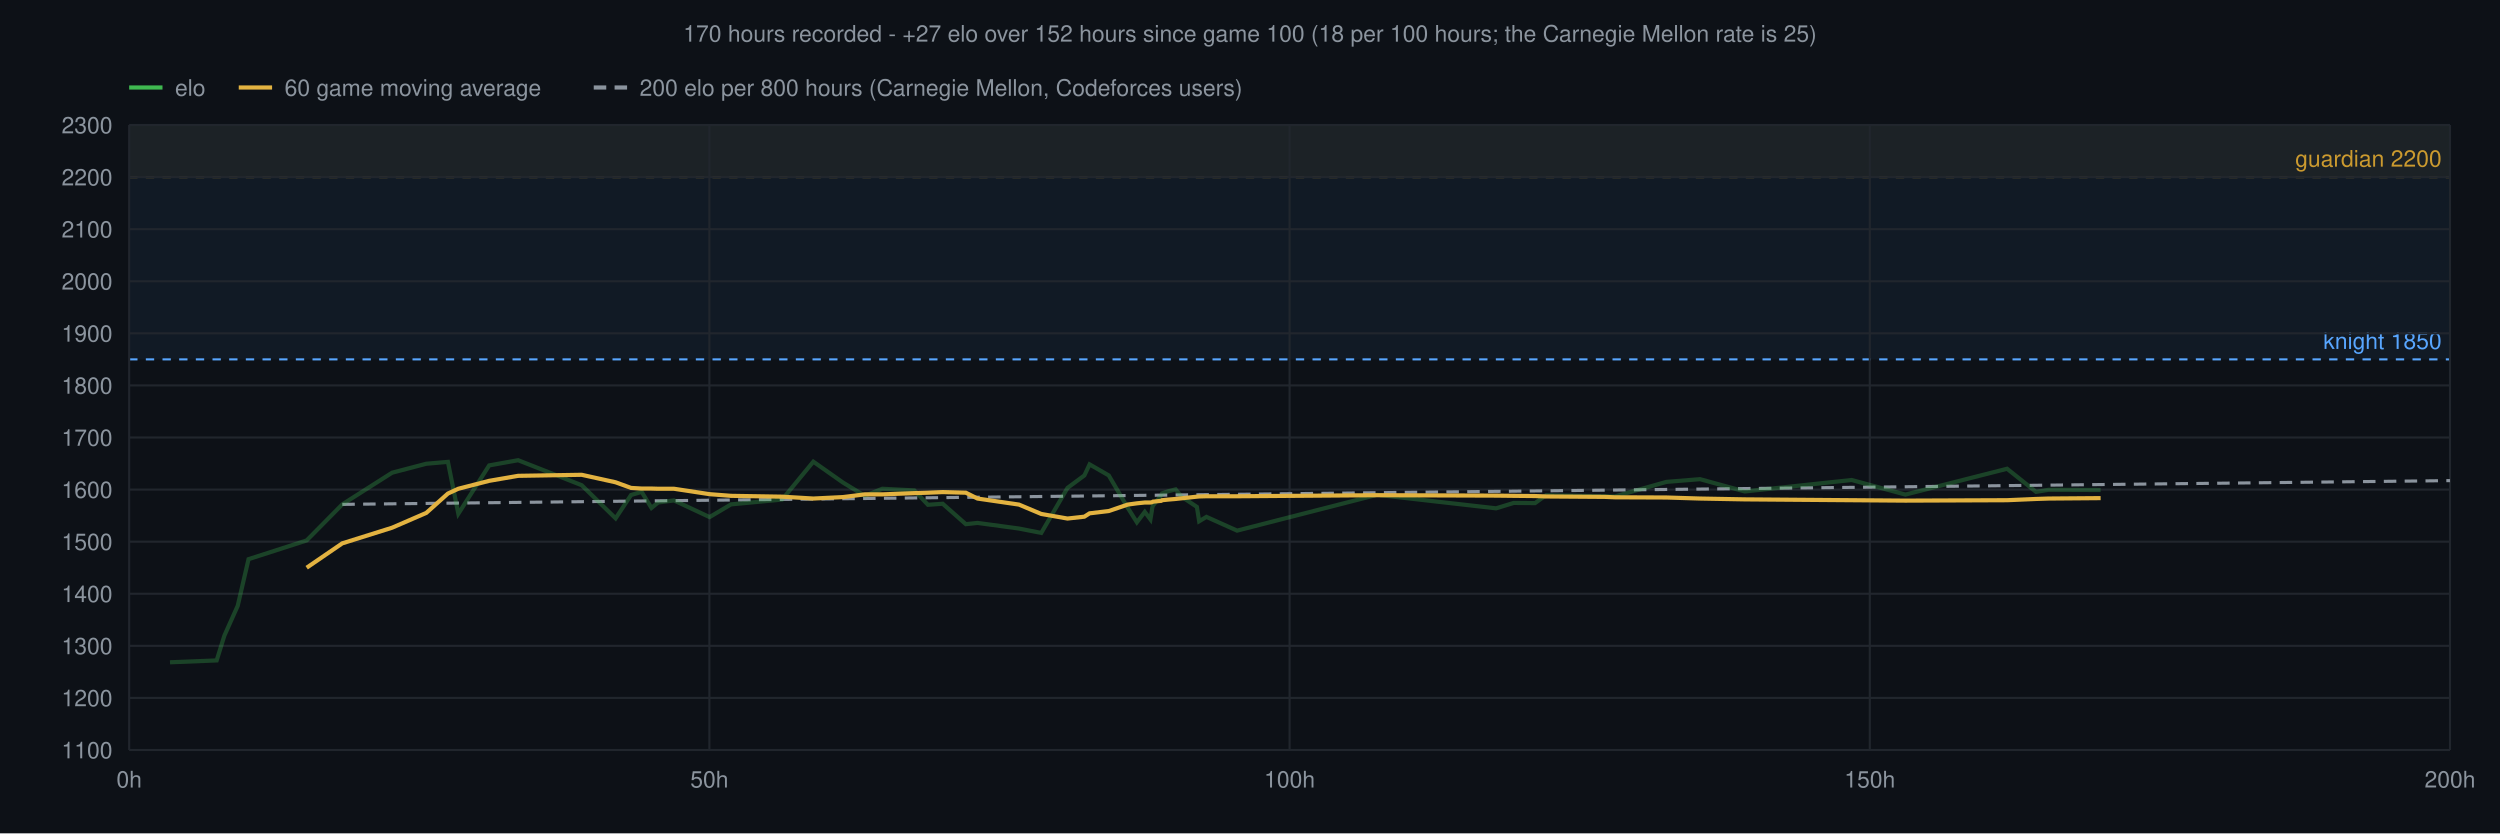
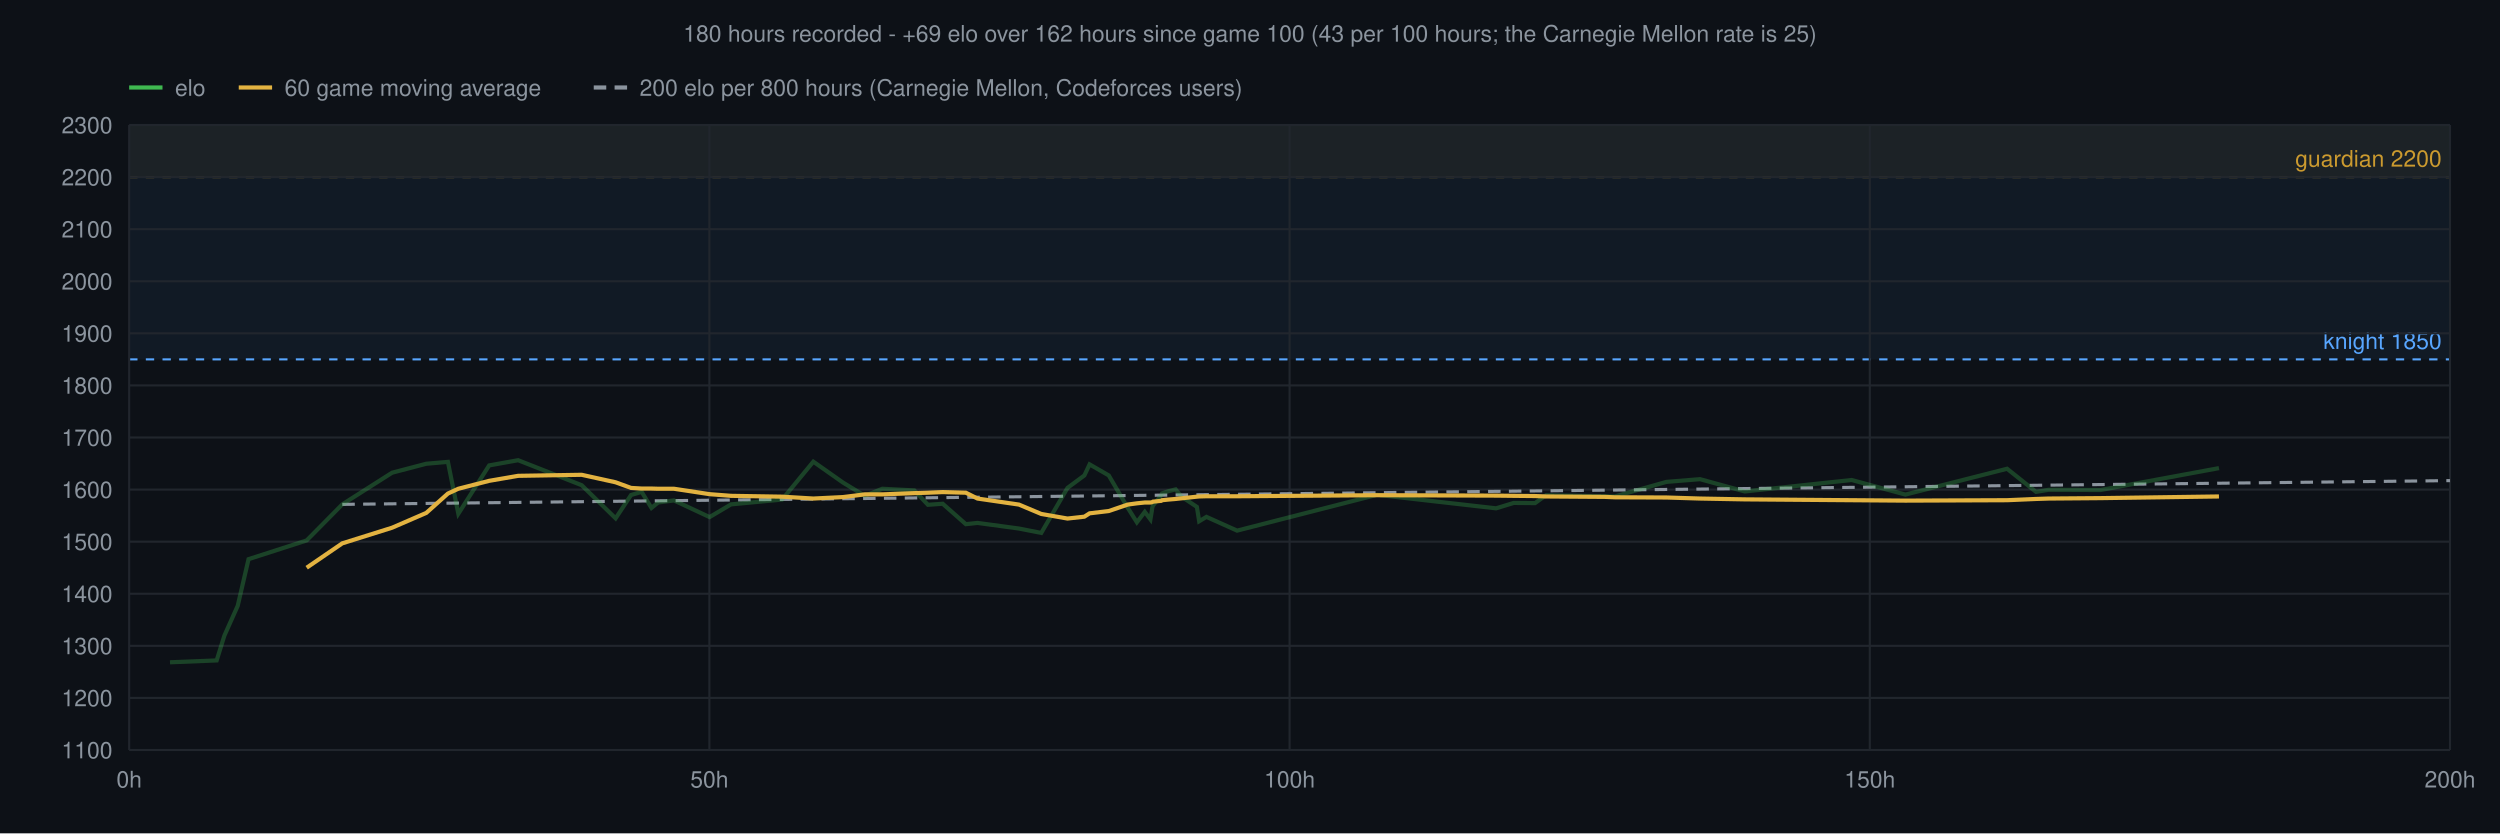
<svg xmlns="http://www.w3.org/2000/svg" viewBox="0 0 1200 400" font-family="Helvetica,sans-serif">
  <rect width="1200" height="400" fill="#0d1117" />
-   <text x="600" y="20" text-anchor="middle" font-size="11" fill="#8b949e">170 hours recorded - +27 elo over 152 hours since game 100 (18 per 100 hours; the Carnegie Mellon rate is 25)</text>
+   <text x="600" y="20" text-anchor="middle" font-size="11" fill="#8b949e">180 hours recorded - +69 elo over 162 hours since game 100 (43 per 100 hours; the Carnegie Mellon rate is 25)</text>
  <rect x="62" y="60" width="1114" height="25.0" fill="#d29922" fill-opacity="0.06" />
  <line x1="62" y1="85.0" x2="1176" y2="85.0" stroke="#d29922" stroke-width="1" stroke-dasharray="4 4" />
  <text x="1172" y="80.0" text-anchor="end" font-size="11" fill="#d29922">guardian 2200</text>
  <rect x="62" y="60" width="1114" height="112.5" fill="#58a6ff" fill-opacity="0.06" />
  <line x1="62" y1="172.5" x2="1176" y2="172.5" stroke="#58a6ff" stroke-width="1" stroke-dasharray="4 4" />
  <text x="1172" y="167.5" text-anchor="end" font-size="11" fill="#58a6ff">knight 1850</text>
  <line x1="62" y1="360.0" x2="1176" y2="360.0" stroke="#21262d" stroke-width="1" />
  <text x="54" y="364.0" text-anchor="end" font-size="11" fill="#8b949e">1100</text>
  <line x1="62" y1="335.0" x2="1176" y2="335.0" stroke="#21262d" stroke-width="1" />
  <text x="54" y="339.0" text-anchor="end" font-size="11" fill="#8b949e">1200</text>
  <line x1="62" y1="310.0" x2="1176" y2="310.0" stroke="#21262d" stroke-width="1" />
  <text x="54" y="314.0" text-anchor="end" font-size="11" fill="#8b949e">1300</text>
  <line x1="62" y1="285.0" x2="1176" y2="285.0" stroke="#21262d" stroke-width="1" />
  <text x="54" y="289.0" text-anchor="end" font-size="11" fill="#8b949e">1400</text>
  <line x1="62" y1="260.0" x2="1176" y2="260.0" stroke="#21262d" stroke-width="1" />
  <text x="54" y="264.0" text-anchor="end" font-size="11" fill="#8b949e">1500</text>
  <line x1="62" y1="235.0" x2="1176" y2="235.0" stroke="#21262d" stroke-width="1" />
  <text x="54" y="239.0" text-anchor="end" font-size="11" fill="#8b949e">1600</text>
  <line x1="62" y1="210.0" x2="1176" y2="210.0" stroke="#21262d" stroke-width="1" />
  <text x="54" y="214.0" text-anchor="end" font-size="11" fill="#8b949e">1700</text>
  <line x1="62" y1="185.0" x2="1176" y2="185.0" stroke="#21262d" stroke-width="1" />
  <text x="54" y="189.0" text-anchor="end" font-size="11" fill="#8b949e">1800</text>
  <line x1="62" y1="160.0" x2="1176" y2="160.0" stroke="#21262d" stroke-width="1" />
  <text x="54" y="164.0" text-anchor="end" font-size="11" fill="#8b949e">1900</text>
  <line x1="62" y1="135.0" x2="1176" y2="135.0" stroke="#21262d" stroke-width="1" />
  <text x="54" y="139.0" text-anchor="end" font-size="11" fill="#8b949e">2000</text>
  <line x1="62" y1="110.0" x2="1176" y2="110.0" stroke="#21262d" stroke-width="1" />
  <text x="54" y="114.0" text-anchor="end" font-size="11" fill="#8b949e">2100</text>
  <line x1="62" y1="85.0" x2="1176" y2="85.0" stroke="#21262d" stroke-width="1" />
  <text x="54" y="89.0" text-anchor="end" font-size="11" fill="#8b949e">2200</text>
  <line x1="62" y1="60.0" x2="1176" y2="60.0" stroke="#21262d" stroke-width="1" />
  <text x="54" y="64.0" text-anchor="end" font-size="11" fill="#8b949e">2300</text>
  <line x1="62.0" y1="60" x2="62.0" y2="360" stroke="#21262d" stroke-width="1" />
  <text x="62.0" y="378" text-anchor="middle" font-size="11" fill="#8b949e">0h</text>
  <line x1="340.5" y1="60" x2="340.5" y2="360" stroke="#21262d" stroke-width="1" />
  <text x="340.5" y="378" text-anchor="middle" font-size="11" fill="#8b949e">50h</text>
  <line x1="619.0" y1="60" x2="619.0" y2="360" stroke="#21262d" stroke-width="1" />
  <text x="619.0" y="378" text-anchor="middle" font-size="11" fill="#8b949e">100h</text>
  <line x1="897.5" y1="60" x2="897.5" y2="360" stroke="#21262d" stroke-width="1" />
  <text x="897.5" y="378" text-anchor="middle" font-size="11" fill="#8b949e">150h</text>
  <line x1="1176.0" y1="60" x2="1176.0" y2="360" stroke="#21262d" stroke-width="1" />
  <text x="1176.0" y="378" text-anchor="middle" font-size="11" fill="#8b949e">200h</text>
  <line x1="164.3" y1="242.1" x2="1176.0" y2="230.7" stroke="#8b949e" stroke-width="1.5" stroke-dasharray="6 4" />
-   <polyline points="81.6,317.9 104.0,317.0 107.7,305.1 114.1,290.8 119.3,268.4 147.2,259.4 164.3,242.1 188.2,226.9 204.6,222.6 215.0,221.7 220.0,246.6 234.8,223.4 248.7,220.9 279.2,232.9 295.5,248.8 302.9,237.6 308.0,236.1 312.7,243.8 315.9,241.2 323.5,240.2 340.6,248.2 350.9,242.1 375.4,239.8 390.4,221.6 404.6,231.6 415.1,238.0 423.5,234.6 438.9,235.4 445.4,242.3 452.5,241.8 463.6,251.6 469.2,251.0 489.1,253.7 499.8,255.8 512.4,234.2 520.5,228.2 523.0,222.9 532.2,228.2 541.3,243.7 545.7,250.7 549.5,245.7 552.2,249.3 552.8,245.7 553.1,243.6 553.4,242.7 557.4,237.8 557.8,236.8 560.8,235.8 564.3,234.9 567.0,238.3 574.5,243.3 575.6,250.2 579.1,248.1 593.8,254.7 661.0,237.5 718.1,244.0 726.6,241.4 736.8,241.5 742.1,237.7 770.3,238.2 775.1,238.3 799.9,231.3 816.0,230.0 837.5,235.9 888.8,230.4 914.6,237.4 963.4,225.0 977.3,236.1 983.3,235.1 1008.3,235.2" fill="none" stroke="#3fb950" stroke-width="2" stroke-opacity="0.3" />
-   <polyline points="147.2,272.5 164.3,260.8 188.2,253.3 204.6,246.2 215.0,236.9 220.0,234.6 234.8,230.8 248.7,228.4 279.2,227.9 295.5,231.5 302.9,234.2 308.0,234.5 312.7,234.5 315.9,234.6 323.5,234.6 340.6,237.2 350.9,238.0 375.4,238.4 390.4,239.3 404.6,238.6 415.1,237.3 423.5,237.3 438.9,236.7 445.4,236.5 452.5,236.2 463.6,236.5 469.2,239.3 489.1,242.2 499.8,246.7 512.4,248.9 520.5,248.0 523.0,246.4 532.2,245.3 541.3,242.2 545.7,241.6 549.5,241.2 552.2,241.2 552.8,241.1 553.1,241.0 553.4,240.8 557.4,240.4 557.8,240.1 560.8,239.8 564.3,239.5 567.0,239.2 574.5,238.4 575.6,238.3 579.1,238.2 593.8,238.2 661.0,237.7 718.1,237.9 726.6,238.0 736.8,238.1 742.1,238.3 770.3,238.5 775.1,238.7 799.9,238.8 816.0,239.3 837.5,239.7 888.8,240.1 914.6,240.3 963.4,240.1 977.3,239.5 983.3,239.3 1008.3,239.1" fill="none" stroke="#e3b341" stroke-width="2" />
+   <polyline points="81.6,317.9 104.0,317.0 107.7,305.1 114.1,290.8 119.3,268.4 147.2,259.4 164.3,242.1 188.2,226.9 204.6,222.6 215.0,221.7 220.0,246.6 234.8,223.4 248.7,220.9 279.2,232.9 295.5,248.8 302.9,237.6 308.0,236.1 312.7,243.8 315.9,241.2 323.5,240.2 340.6,248.2 350.9,242.1 375.4,239.8 390.4,221.6 404.6,231.6 415.1,238.0 423.5,234.6 438.9,235.4 445.4,242.3 452.5,241.8 463.6,251.6 469.2,251.0 489.1,253.7 499.8,255.8 512.4,234.2 520.5,228.2 523.0,222.9 532.2,228.2 541.3,243.7 545.7,250.7 549.5,245.7 552.2,249.3 552.8,245.7 553.1,243.6 553.4,242.7 557.4,237.8 557.8,236.8 560.8,235.8 564.3,234.9 567.0,238.3 574.5,243.3 575.6,250.2 579.1,248.1 593.8,254.7 661.0,237.5 718.1,244.0 726.6,241.4 736.8,241.5 742.1,237.7 770.3,238.2 775.1,238.3 799.9,231.3 816.0,230.0 837.5,235.9 888.8,230.4 914.6,237.4 963.4,225.0 977.3,236.1 983.3,235.1 1008.3,235.2 1065.1,224.7" fill="none" stroke="#3fb950" stroke-width="2" stroke-opacity="0.3" />
+   <polyline points="147.2,272.5 164.3,260.8 188.2,253.3 204.6,246.2 215.0,236.9 220.0,234.6 234.8,230.8 248.7,228.4 279.2,227.9 295.5,231.5 302.9,234.2 308.0,234.5 312.7,234.5 315.9,234.6 323.5,234.6 340.6,237.2 350.9,238.0 375.4,238.4 390.4,239.3 404.6,238.6 415.1,237.3 423.5,237.3 438.9,236.7 445.4,236.5 452.5,236.2 463.6,236.5 469.2,239.3 489.1,242.2 499.8,246.7 512.4,248.9 520.5,248.0 523.0,246.4 532.2,245.3 541.3,242.2 545.7,241.6 549.5,241.2 552.2,241.2 552.8,241.1 553.1,241.0 553.4,240.8 557.4,240.4 557.8,240.1 560.8,239.8 564.3,239.5 567.0,239.2 574.5,238.4 575.6,238.3 579.1,238.2 593.8,238.2 661.0,237.7 718.1,237.9 726.6,238.0 736.8,238.1 742.1,238.3 770.3,238.5 775.1,238.7 799.9,238.8 816.0,239.3 837.5,239.7 888.8,240.1 914.6,240.3 963.4,240.1 977.3,239.5 983.3,239.3 1008.3,239.1 1065.1,238.3" fill="none" stroke="#e3b341" stroke-width="2" />
  <line x1="62" y1="42" x2="78" y2="42" stroke="#3fb950" stroke-width="2" />
  <text x="84" y="46" font-size="11" fill="#8b949e">elo</text>
  <line x1="114.6" y1="42" x2="130.6" y2="42" stroke="#e3b341" stroke-width="2" />
  <text x="136.6" y="46" font-size="11" fill="#8b949e">60 game moving average</text>
  <line x1="285.0" y1="42" x2="301.0" y2="42" stroke="#8b949e" stroke-width="2" stroke-dasharray="6 4" />
  <text x="307.0" y="46" font-size="11" fill="#8b949e">200 elo per 800 hours (Carnegie Mellon, Codeforces users)</text>
</svg>
